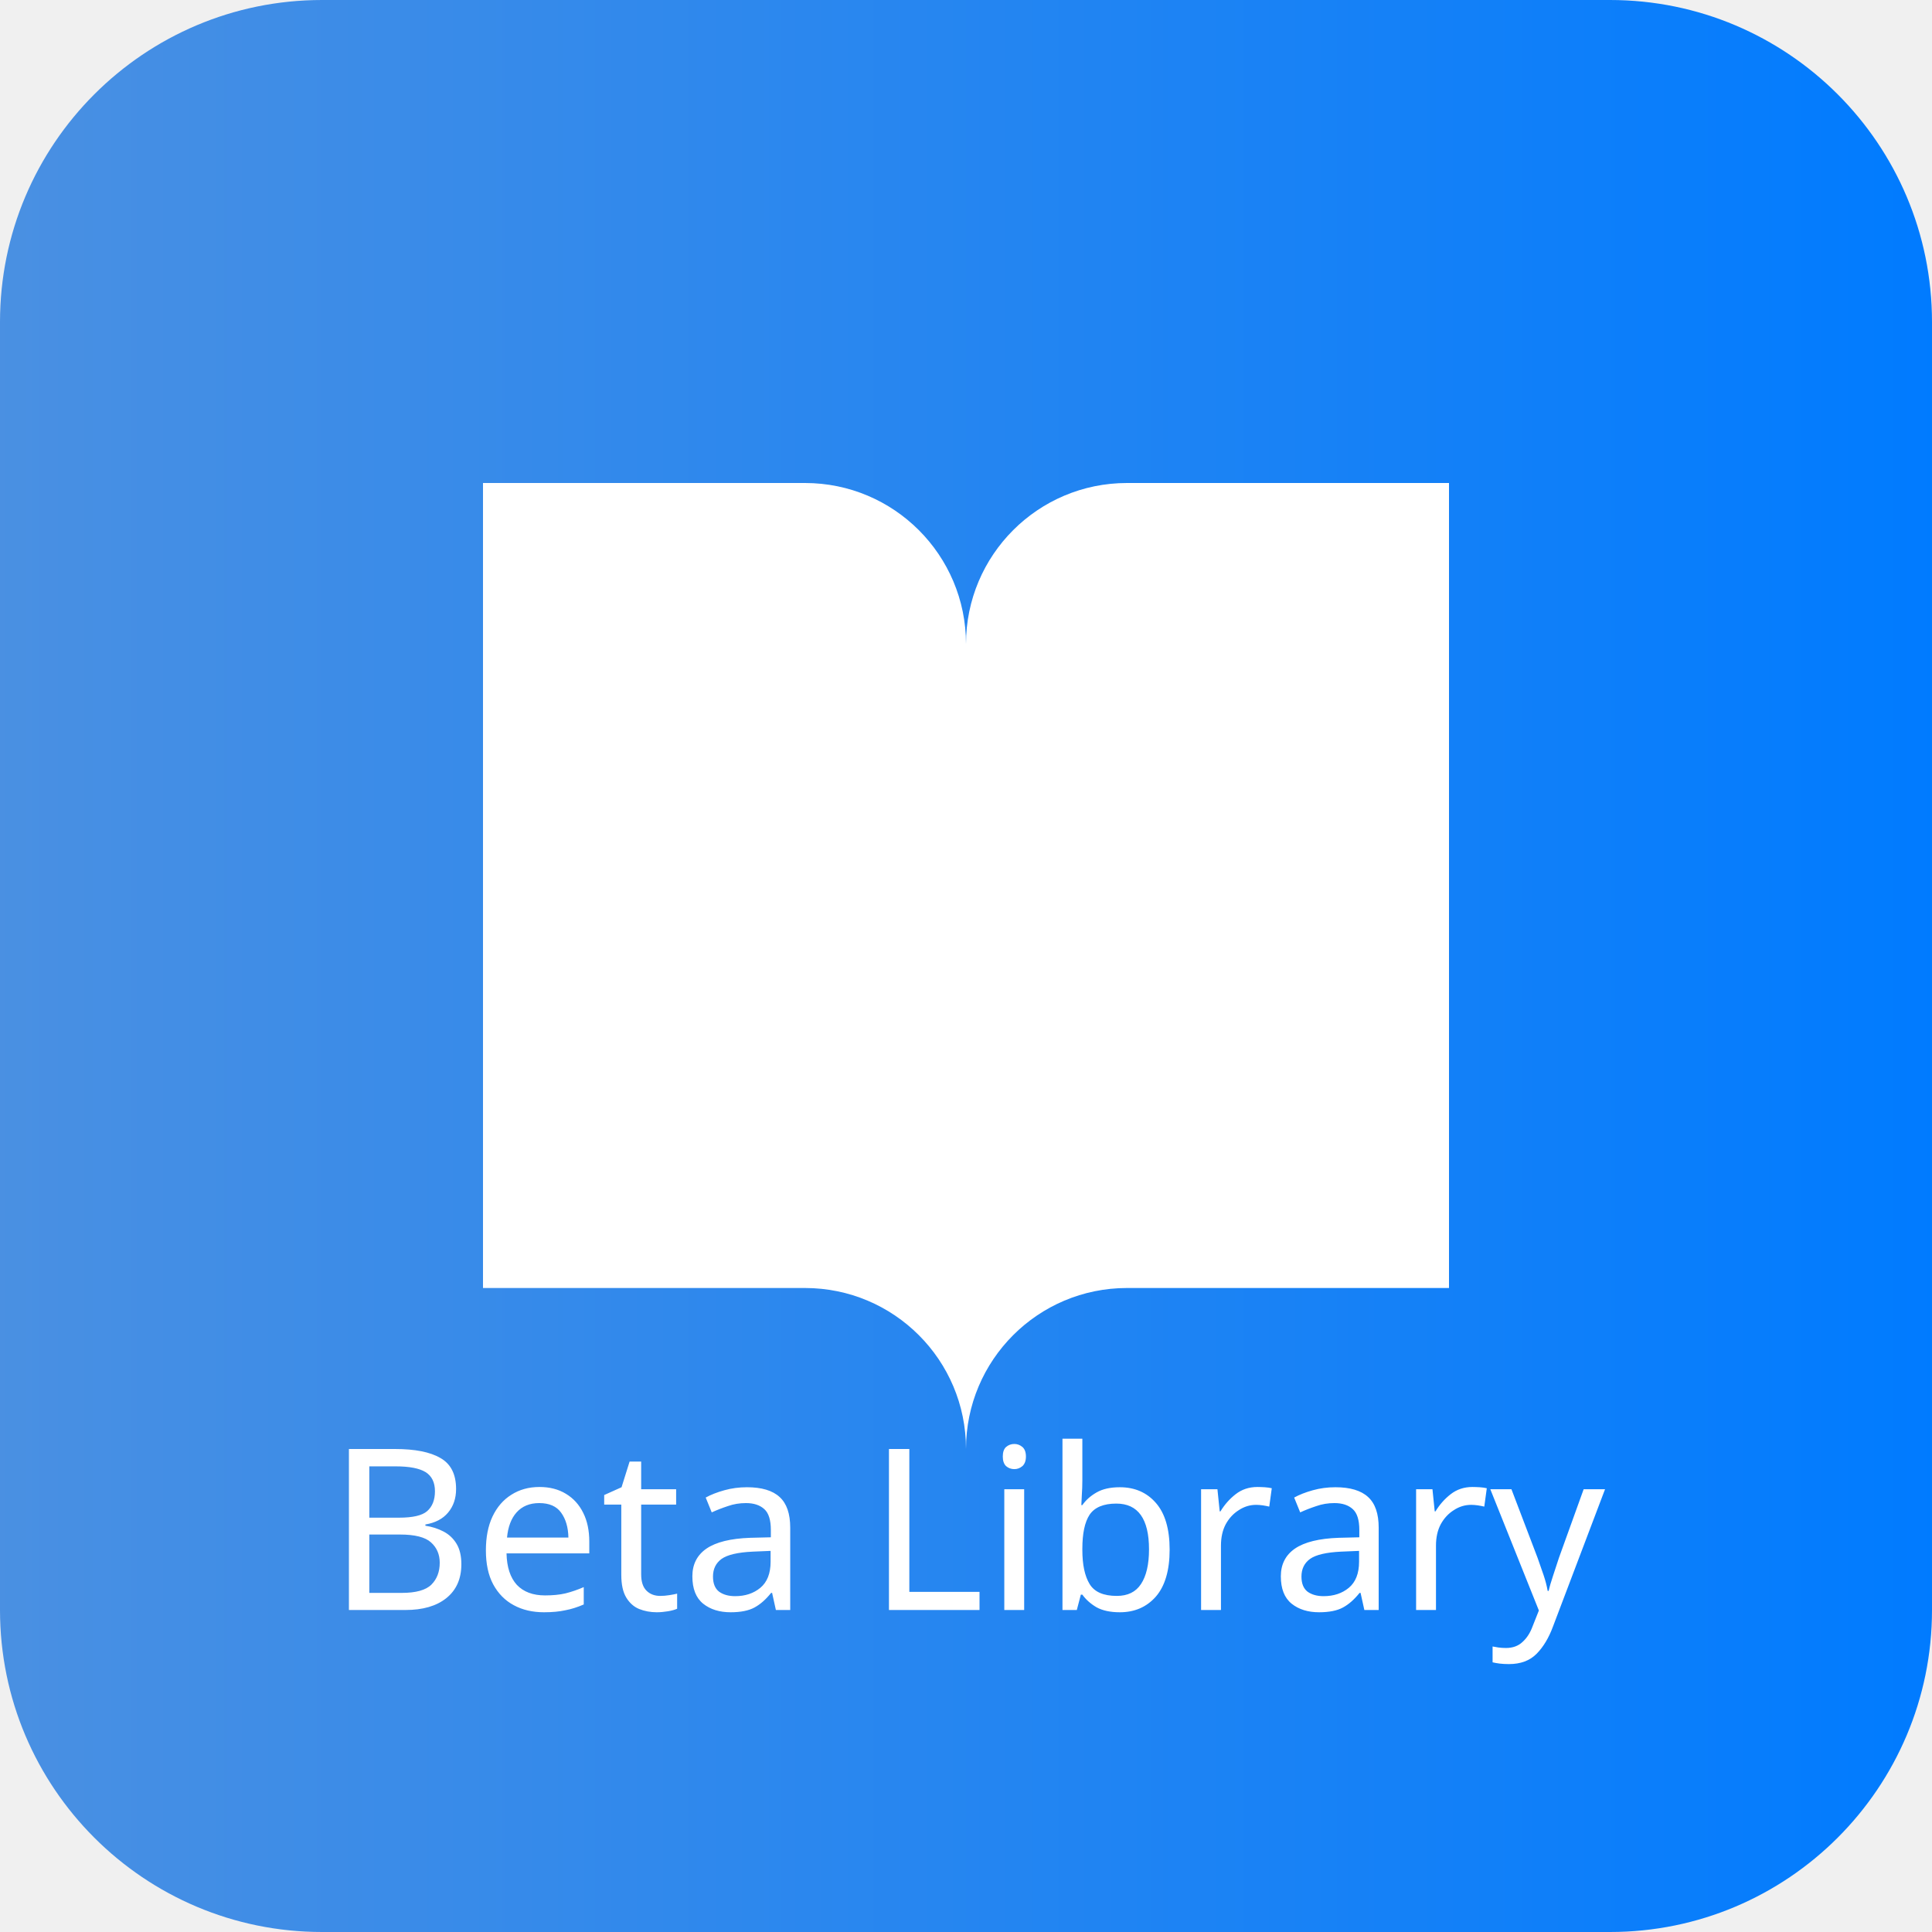
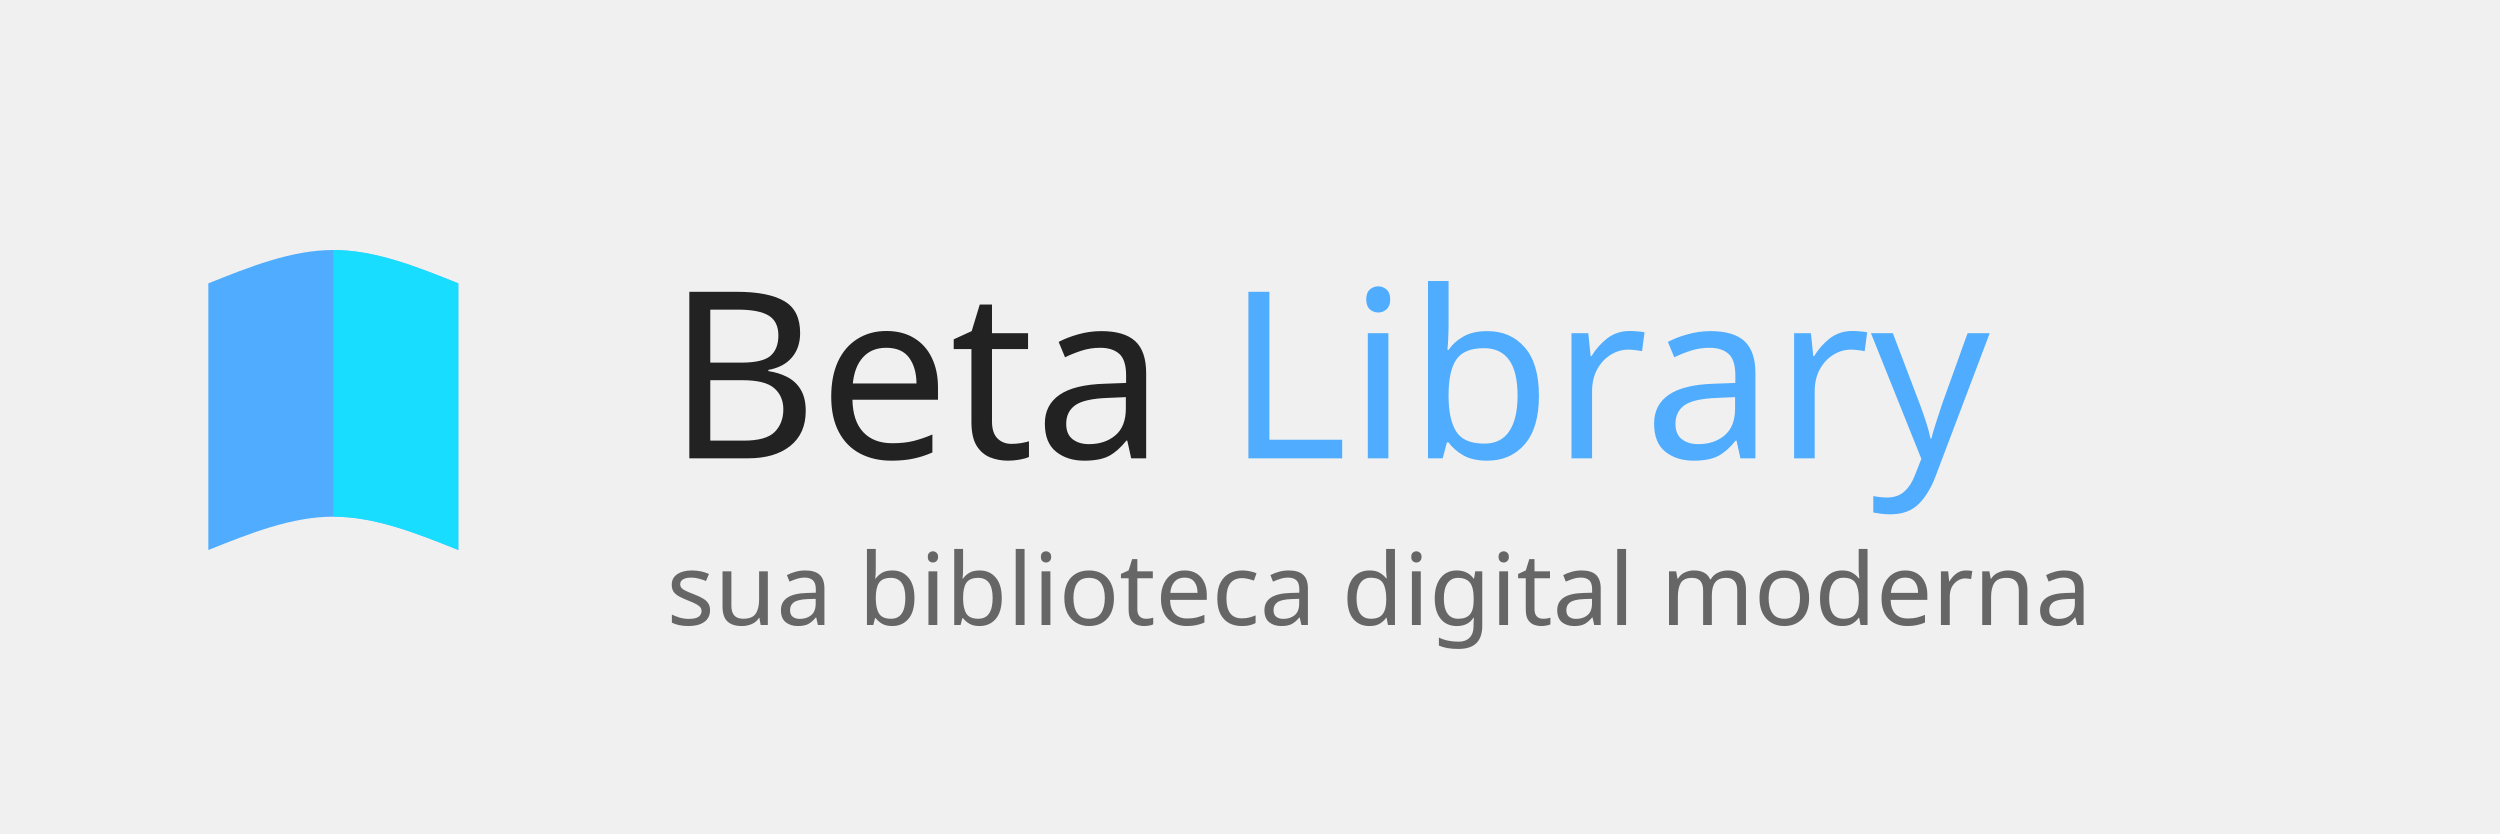
- <svg xmlns="http://www.w3.org/2000/svg" width="120" height="120" viewBox="0 0 120 120">
-   <defs>
-     <linearGradient id="grad" x1="0%" y1="0%" x2="100%" y2="0%">
-       <stop offset="0%" style="stop-color:#4A90E2;stop-opacity:1" />
-       <stop offset="100%" style="stop-color:#007BFF;stop-opacity:1" />
-     </linearGradient>
-   </defs>
-   <rect width="120" height="120" rx="20" fill="url(#grad)" />
-   <g transform="translate(30, 30)">
-     <path d="M0 0h20a10 10 0 0110 10v50a10 10 0 00-10-10H0V0z" fill="#fff" />
-     <path d="M60 0H40a10 10 0 00-10 10v50a10 10 0 0110-10h20V0z" fill="#fff" />
-   </g>
-   <text x="50%" y="100" text-anchor="middle" fill="#fff" font-size="14" font-family="Segoe UI, sans-serif">Beta Library</text>
+ <svg xmlns="http://www.w3.org/2000/svg" width="300" height="100" viewBox="0 0 300 100">
+   <path d="M40 30c5 0 10 2 15 4v32c-5-2-10-4-15-4s-10 2-15 4V34c5-2 10-4 15-4z" fill="#4facfe" />
+   <path d="M55 34v32c-5-2-10-4-15-4V30c5 0 10 2 15 4z" fill="#00f2fe" opacity="0.7" />
+   <text x="80" y="55" font-family="Segoe UI, sans-serif" font-size="28" fill="#222">
+     Beta <tspan fill="#4facfe">Library</tspan>
+   </text>
+   <text x="80" y="75" font-family="Segoe UI, sans-serif" font-size="12" fill="#666">
+     sua biblioteca digital moderna
+   </text>
</svg>
